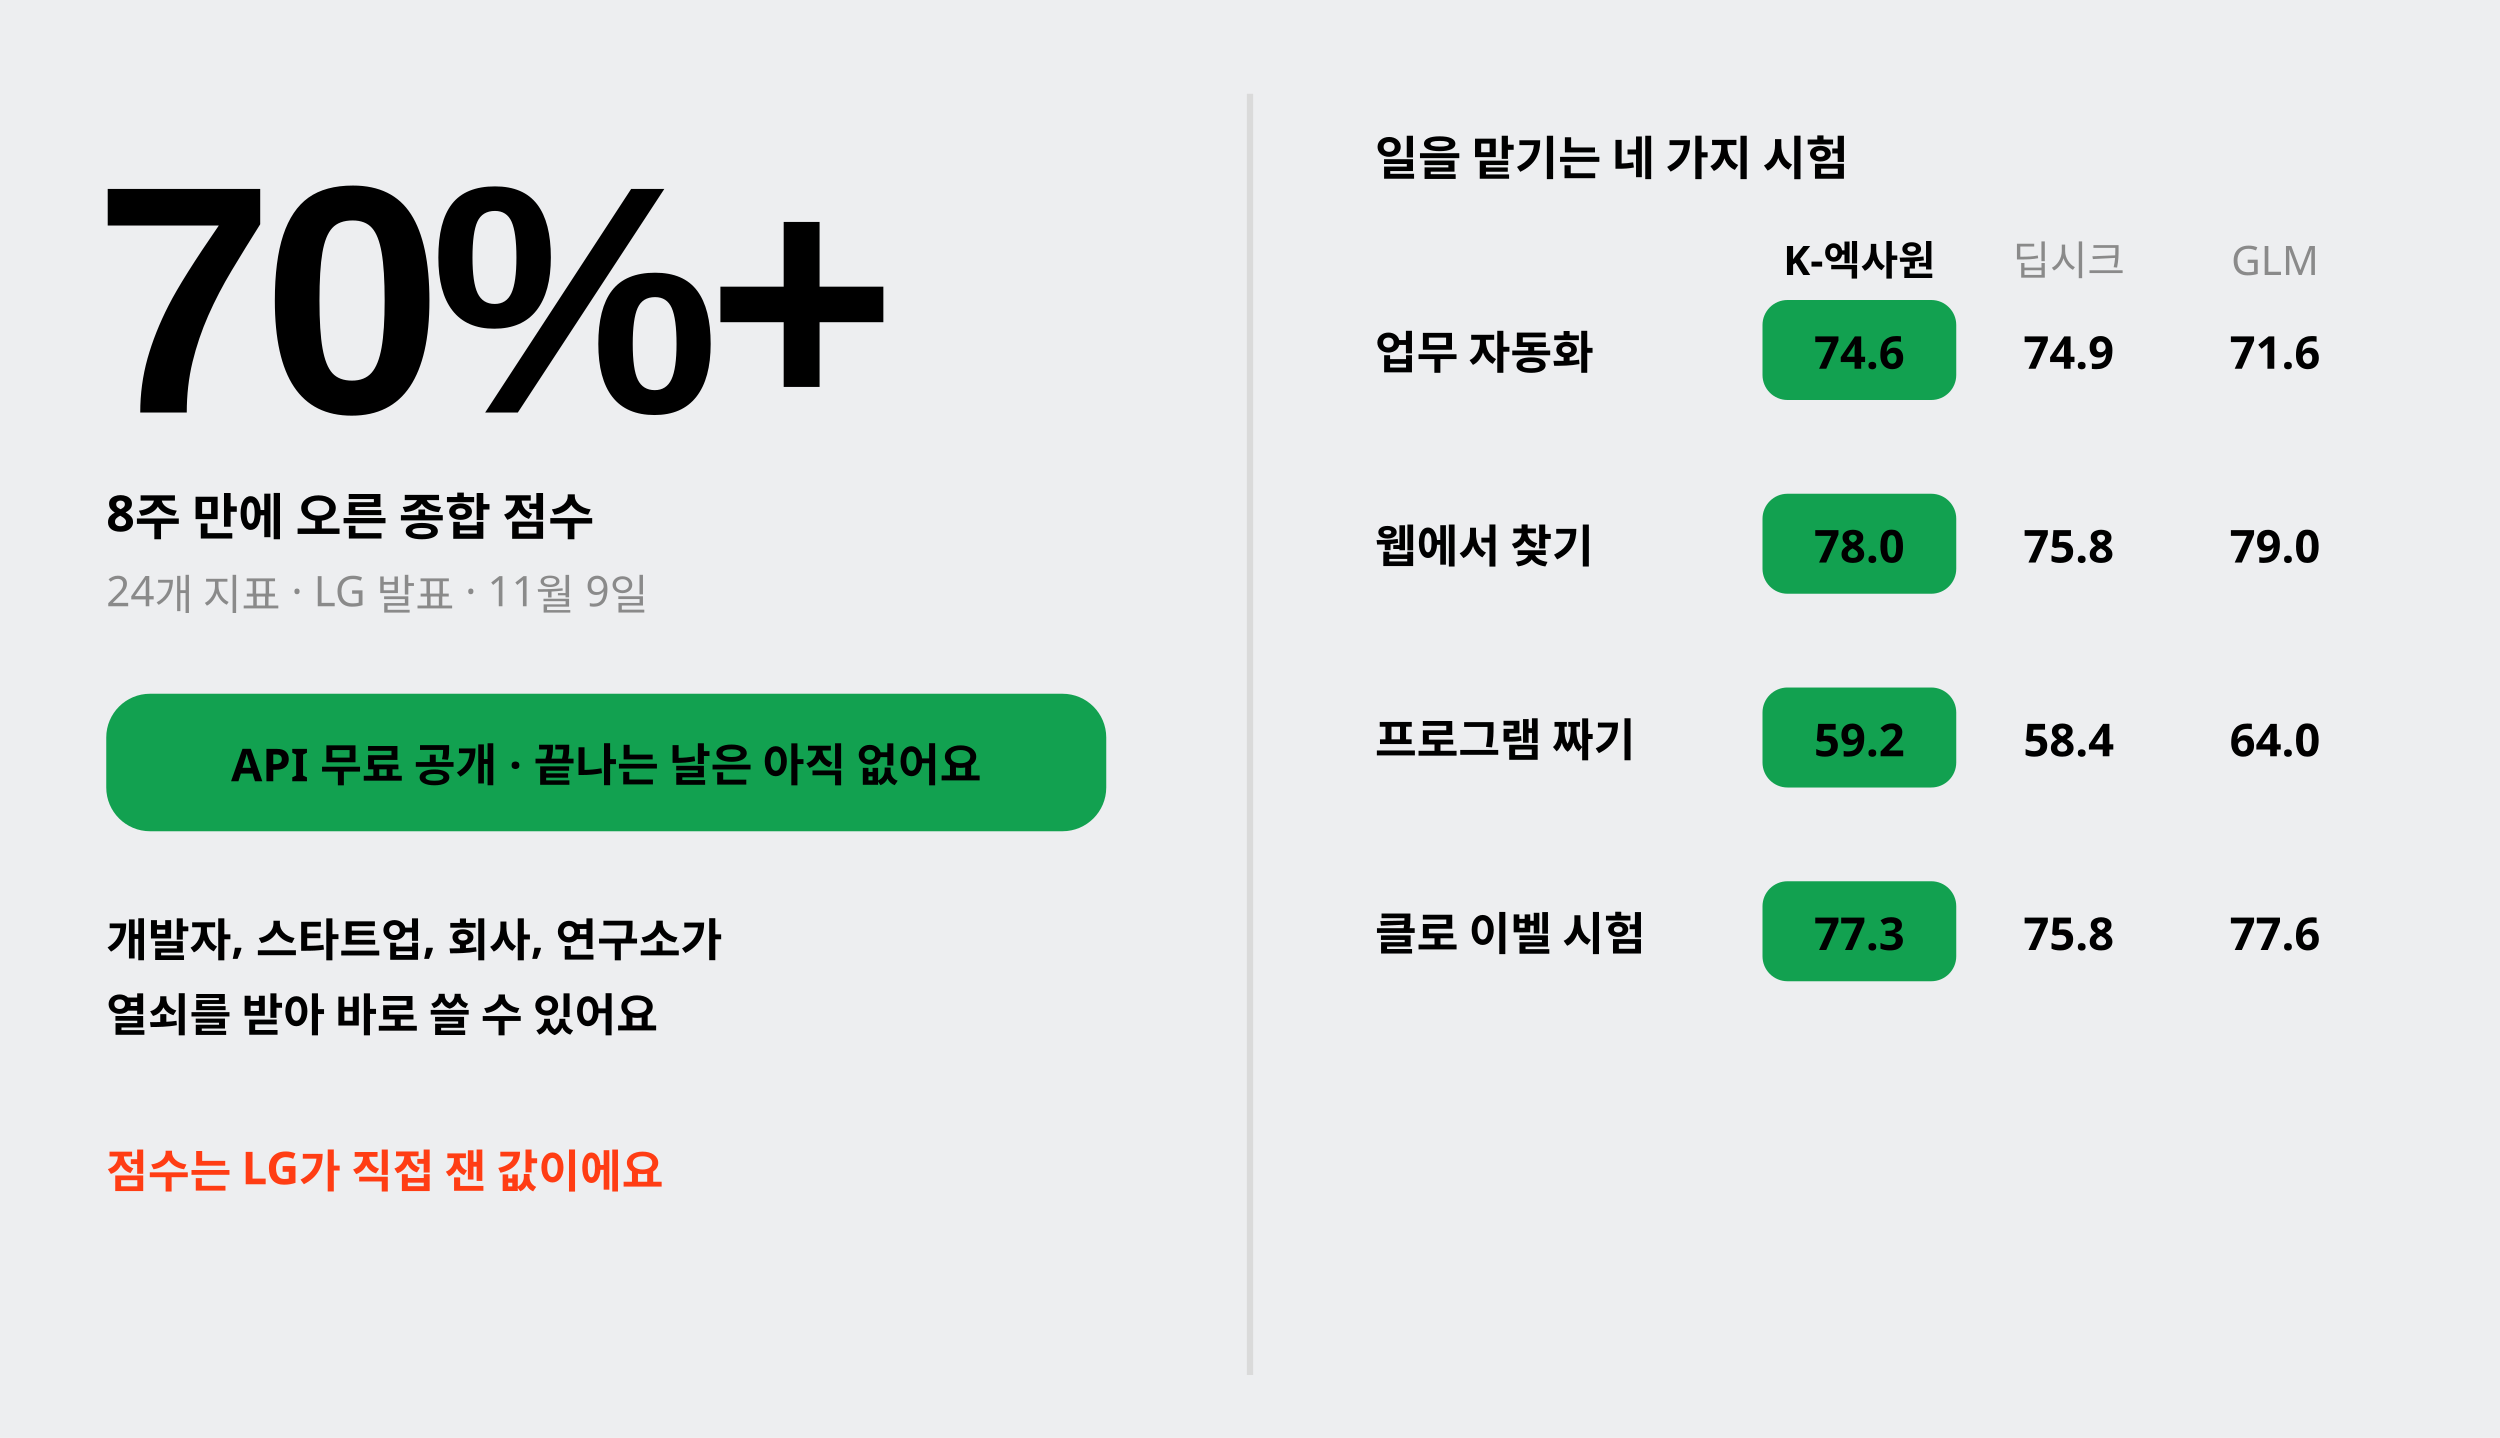
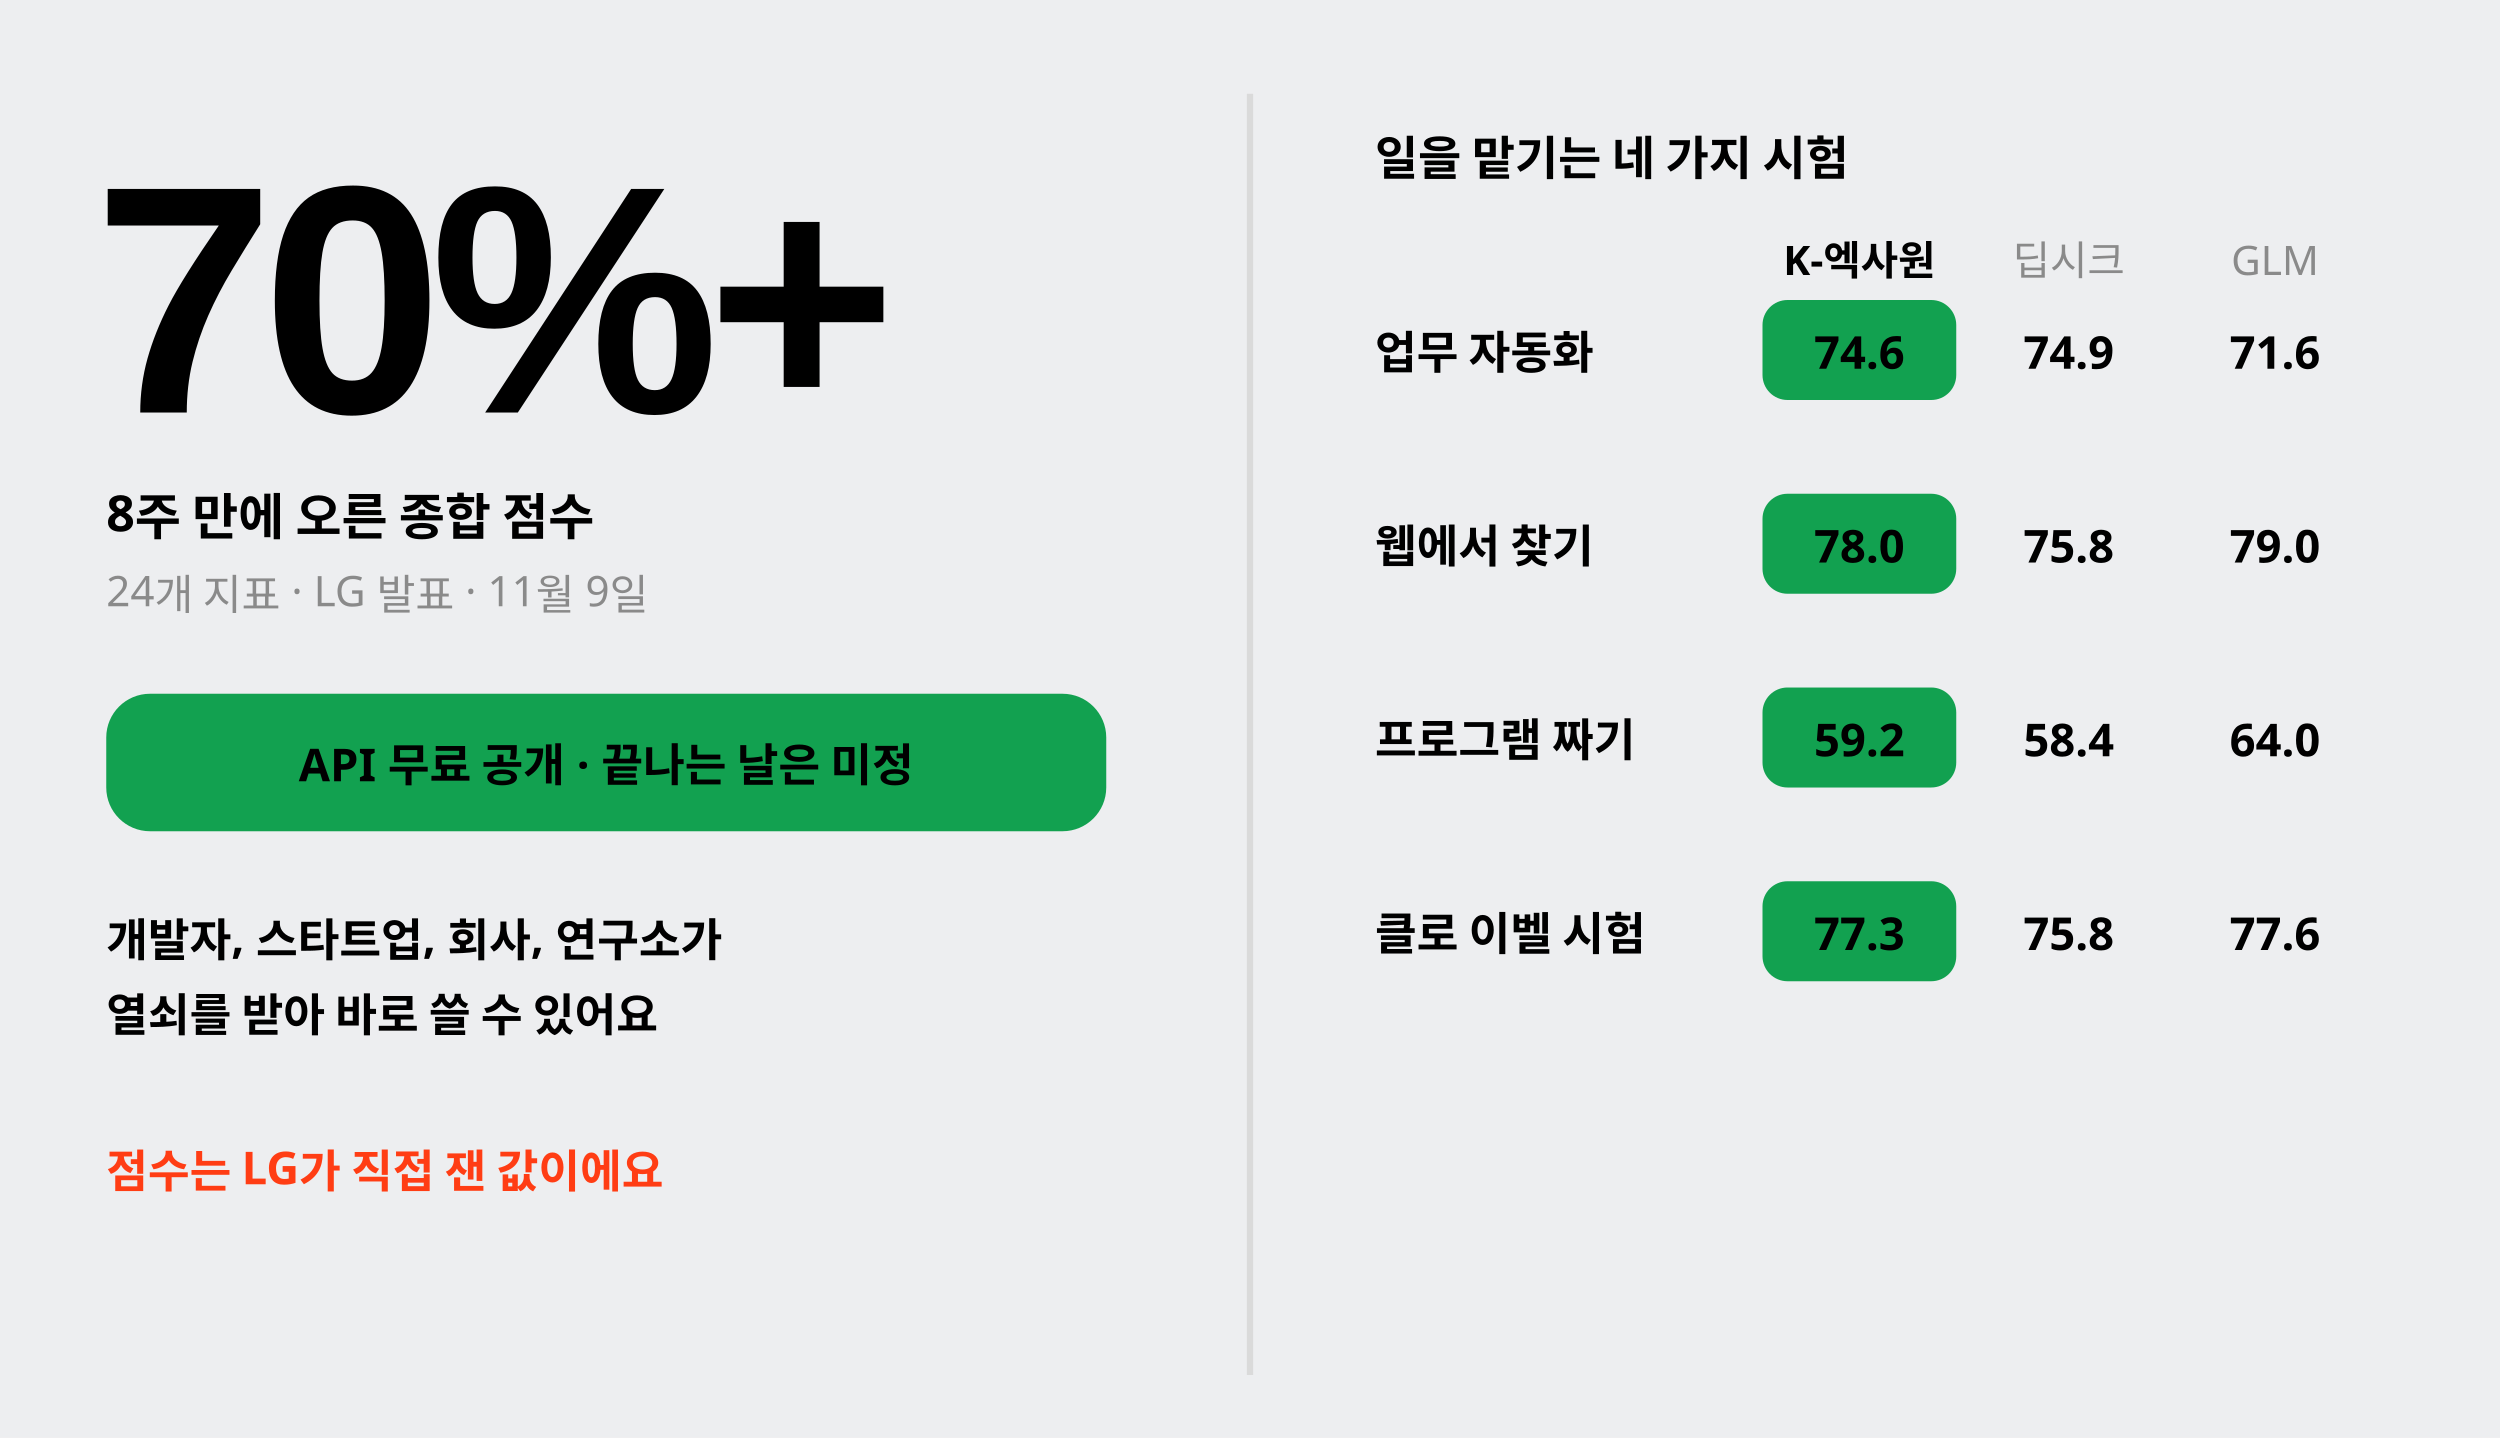
<svg xmlns="http://www.w3.org/2000/svg" viewBox="0 0 800 460" role="img">
  <style>
text { font-family: "Gothic A1", "Apple SD Gothic Neo", "Malgun Gothic", sans-serif; fill: #000000; }
.num { font-family: "Archivo", "Helvetica Neue", Arial, sans-serif; font-weight: 900; }
.grey { fill: #8A8A8A; }
.white { fill: #FFFFFF; }
.red { fill: #FF3D14; }
.f-red { fill: #FF3D14; }
.f-blue { fill: #1F3DFF; }
.f-yellow { fill: #FFD21F; }
.f-green { fill: #12A150; }
.f-pink { fill: #FF8FC8; }
.f-ink { fill: #000000; }
.f-paper { fill: #FFFFFF; }
.f-ground { fill: #DADADA; }
.line { stroke: #000000; }
.line-grey { stroke: #DADADA; }
.line-red { stroke: #FF3D14; }
</style>
  <rect x="0" y="0" width="800" height="460" fill="#EDEEF0" />
  <text class="num" x="30" y="132" font-size="104" letter-spacing="-4">70%+</text>
  <text x="34" y="170" font-size="16" font-weight="800">8주 만에 오른 종합 점수</text>
  <text class="grey" x="34" y="194" font-size="13.5">24개 지표 · LG 발표 · 11월 9일</text>
  <rect class="f-green" x="34" y="222" width="320" height="44" rx="14" />
-   <text x="194" y="250" font-size="14.5" font-weight="900" text-anchor="middle">API 무료 공개 · 끝나는 날은 아직 없어요</text>
+   <text x="194" y="250" font-size="14.5" font-weight="900" text-anchor="middle">API 무료 공개 · 끝나는 날은 미정</text>
  <text x="34" y="306" font-size="14.5" font-weight="700">개발자, 스타트업, 회사, 연구소가</text>
  <text x="34" y="330" font-size="14.5" font-weight="700">열쇠를 받아 바로 쓸 수 있어요</text>
  <text class="red" x="34" y="380" font-size="14.5" font-weight="900">점수는 LG가 직접 잰 값이에요</text>
  <line class="line-grey" x1="400" y1="30" x2="400" y2="440" stroke-width="2" />
  <text x="440" y="56" font-size="15" font-weight="800">일을 맡기는 네 가지 시험</text>
  <text x="595" y="88" font-size="13" font-weight="800" text-anchor="middle">K-엑사원</text>
  <text class="grey" x="662" y="88" font-size="13" text-anchor="middle">딥시크</text>
  <text class="grey" x="728" y="88" font-size="13" text-anchor="middle">GLM</text>
  <text x="440" y="118" font-size="14.5" font-weight="800">업무 자동화</text>
  <rect class="f-green" x="564" y="96" width="62" height="32" rx="8" />
  <text x="595" y="118" font-size="14.5" font-weight="900" text-anchor="middle">74.6</text>
  <text x="662" y="118" font-size="14.5" font-weight="700" text-anchor="middle">74.9</text>
  <text x="728" y="118" font-size="14.5" font-weight="700" text-anchor="middle">71.6</text>
  <text x="440" y="180" font-size="14.5" font-weight="800">웹에서 찾기</text>
  <rect class="f-green" x="564" y="158" width="62" height="32" rx="8" />
  <text x="595" y="180" font-size="14.5" font-weight="900" text-anchor="middle">78.0</text>
  <text x="662" y="180" font-size="14.5" font-weight="700" text-anchor="middle">75.8</text>
  <text x="728" y="180" font-size="14.5" font-weight="700" text-anchor="middle">79.0</text>
  <text x="440" y="242" font-size="14.5" font-weight="800">프로그램 짜기</text>
  <rect class="f-green" x="564" y="220" width="62" height="32" rx="8" />
  <text x="595" y="242" font-size="14.5" font-weight="900" text-anchor="middle">59.2</text>
  <text x="662" y="242" font-size="14.5" font-weight="700" text-anchor="middle">58.4</text>
  <text x="728" y="242" font-size="14.5" font-weight="700" text-anchor="middle">64.0</text>
  <text x="440" y="304" font-size="14.5" font-weight="800">클로 이벨 시험</text>
  <rect class="f-green" x="564" y="282" width="62" height="32" rx="8" />
  <text x="595" y="304" font-size="14.5" font-weight="900" text-anchor="middle">77.3</text>
  <text x="662" y="304" font-size="14.5" font-weight="700" text-anchor="middle">75.8</text>
  <text x="728" y="304" font-size="14.5" font-weight="700" text-anchor="middle">77.6</text>
</svg>
